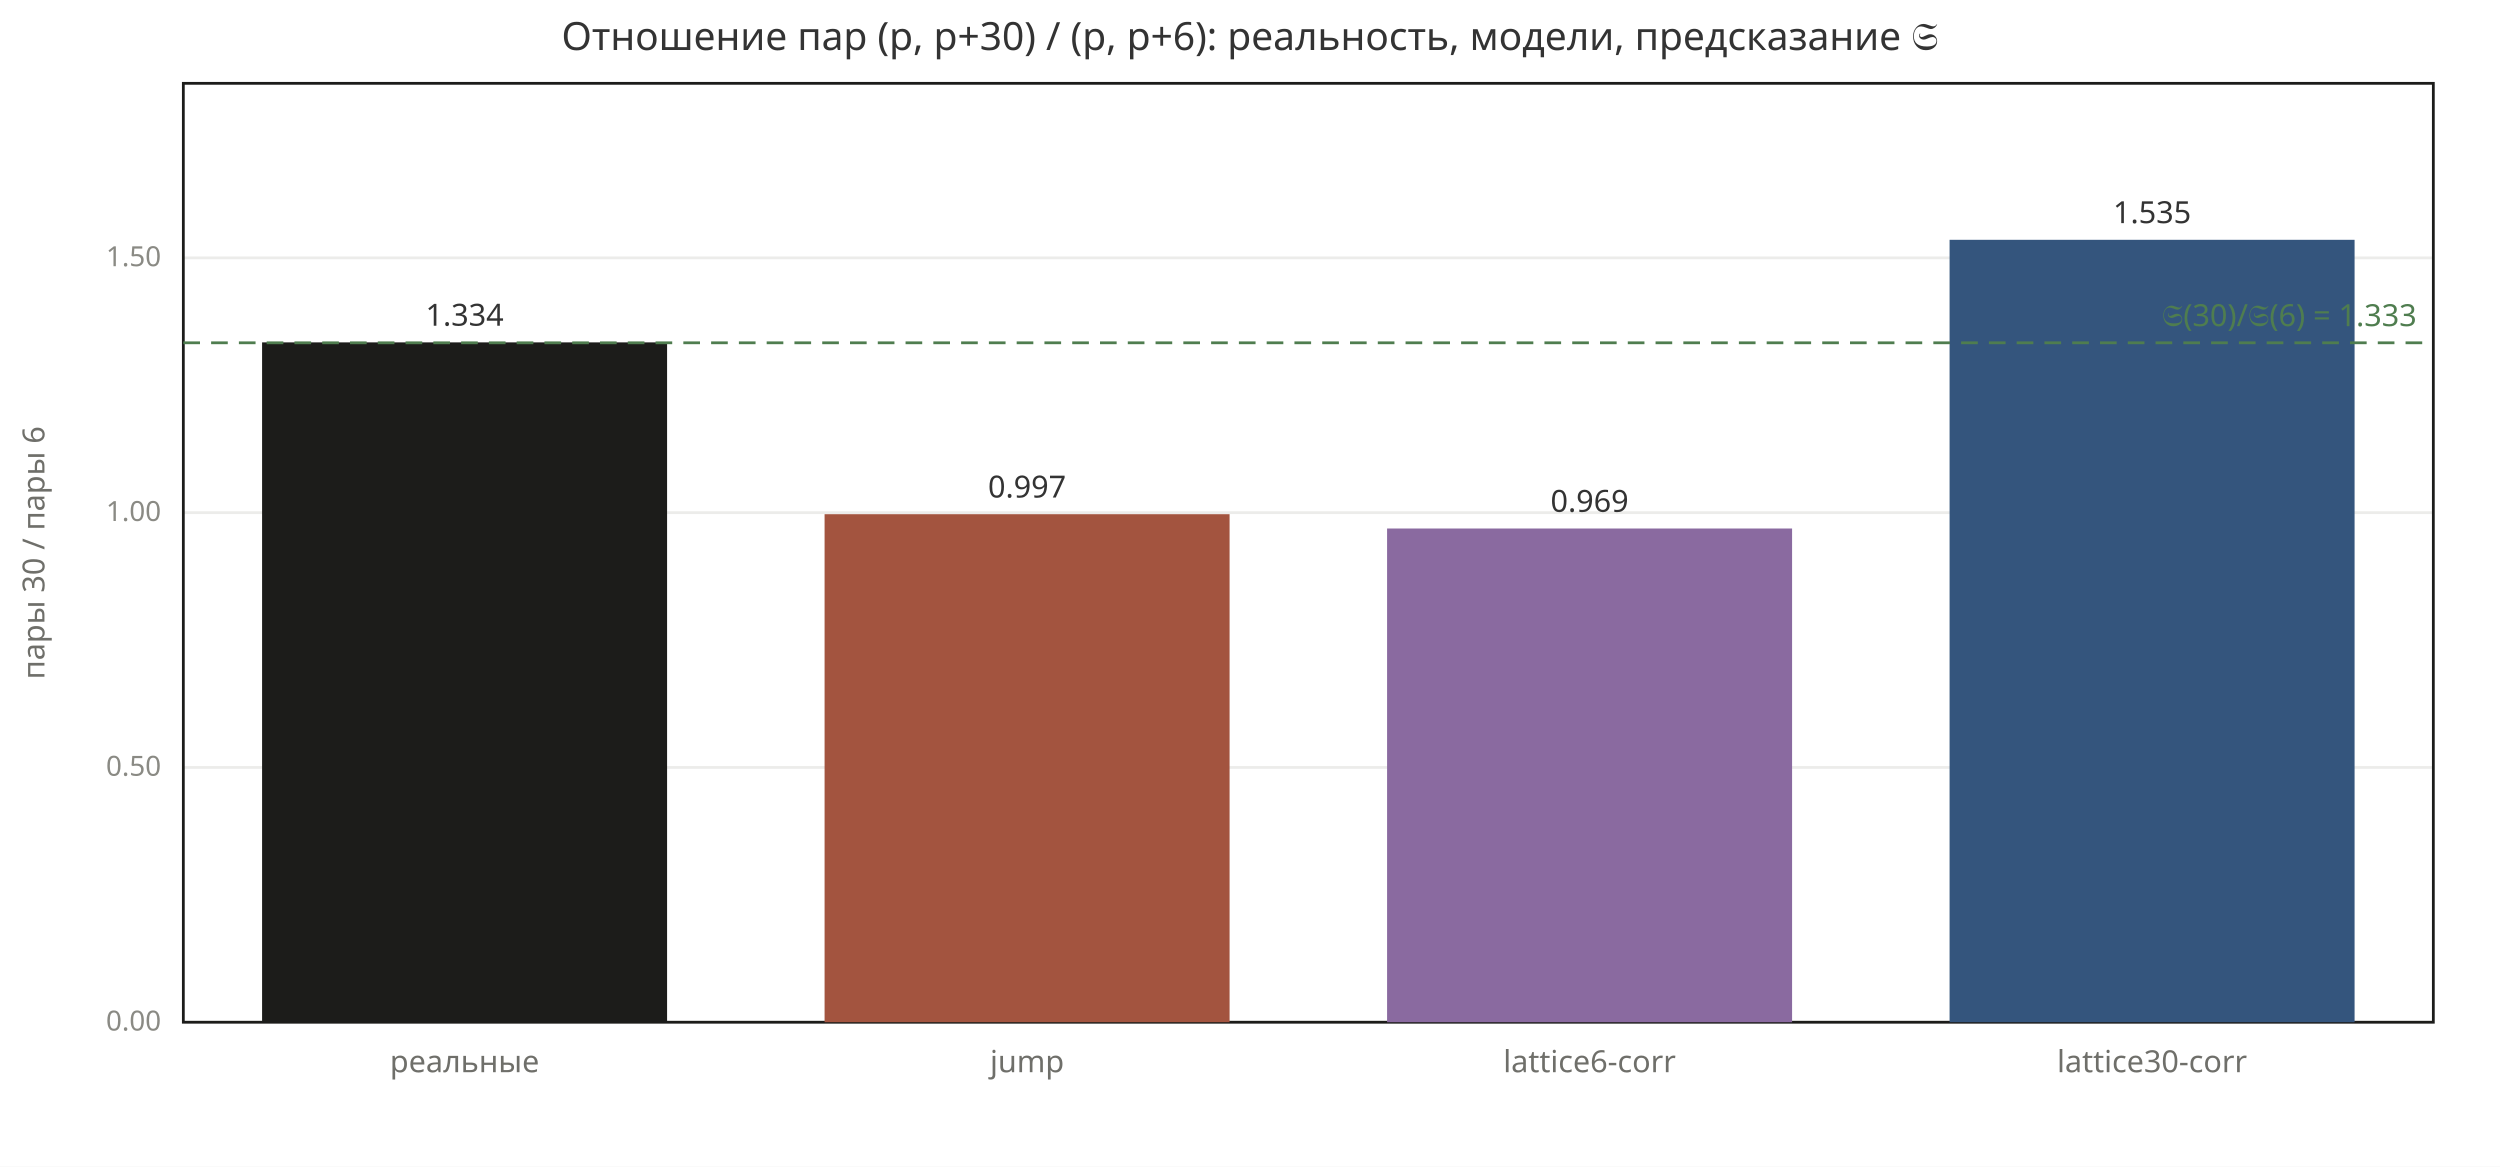
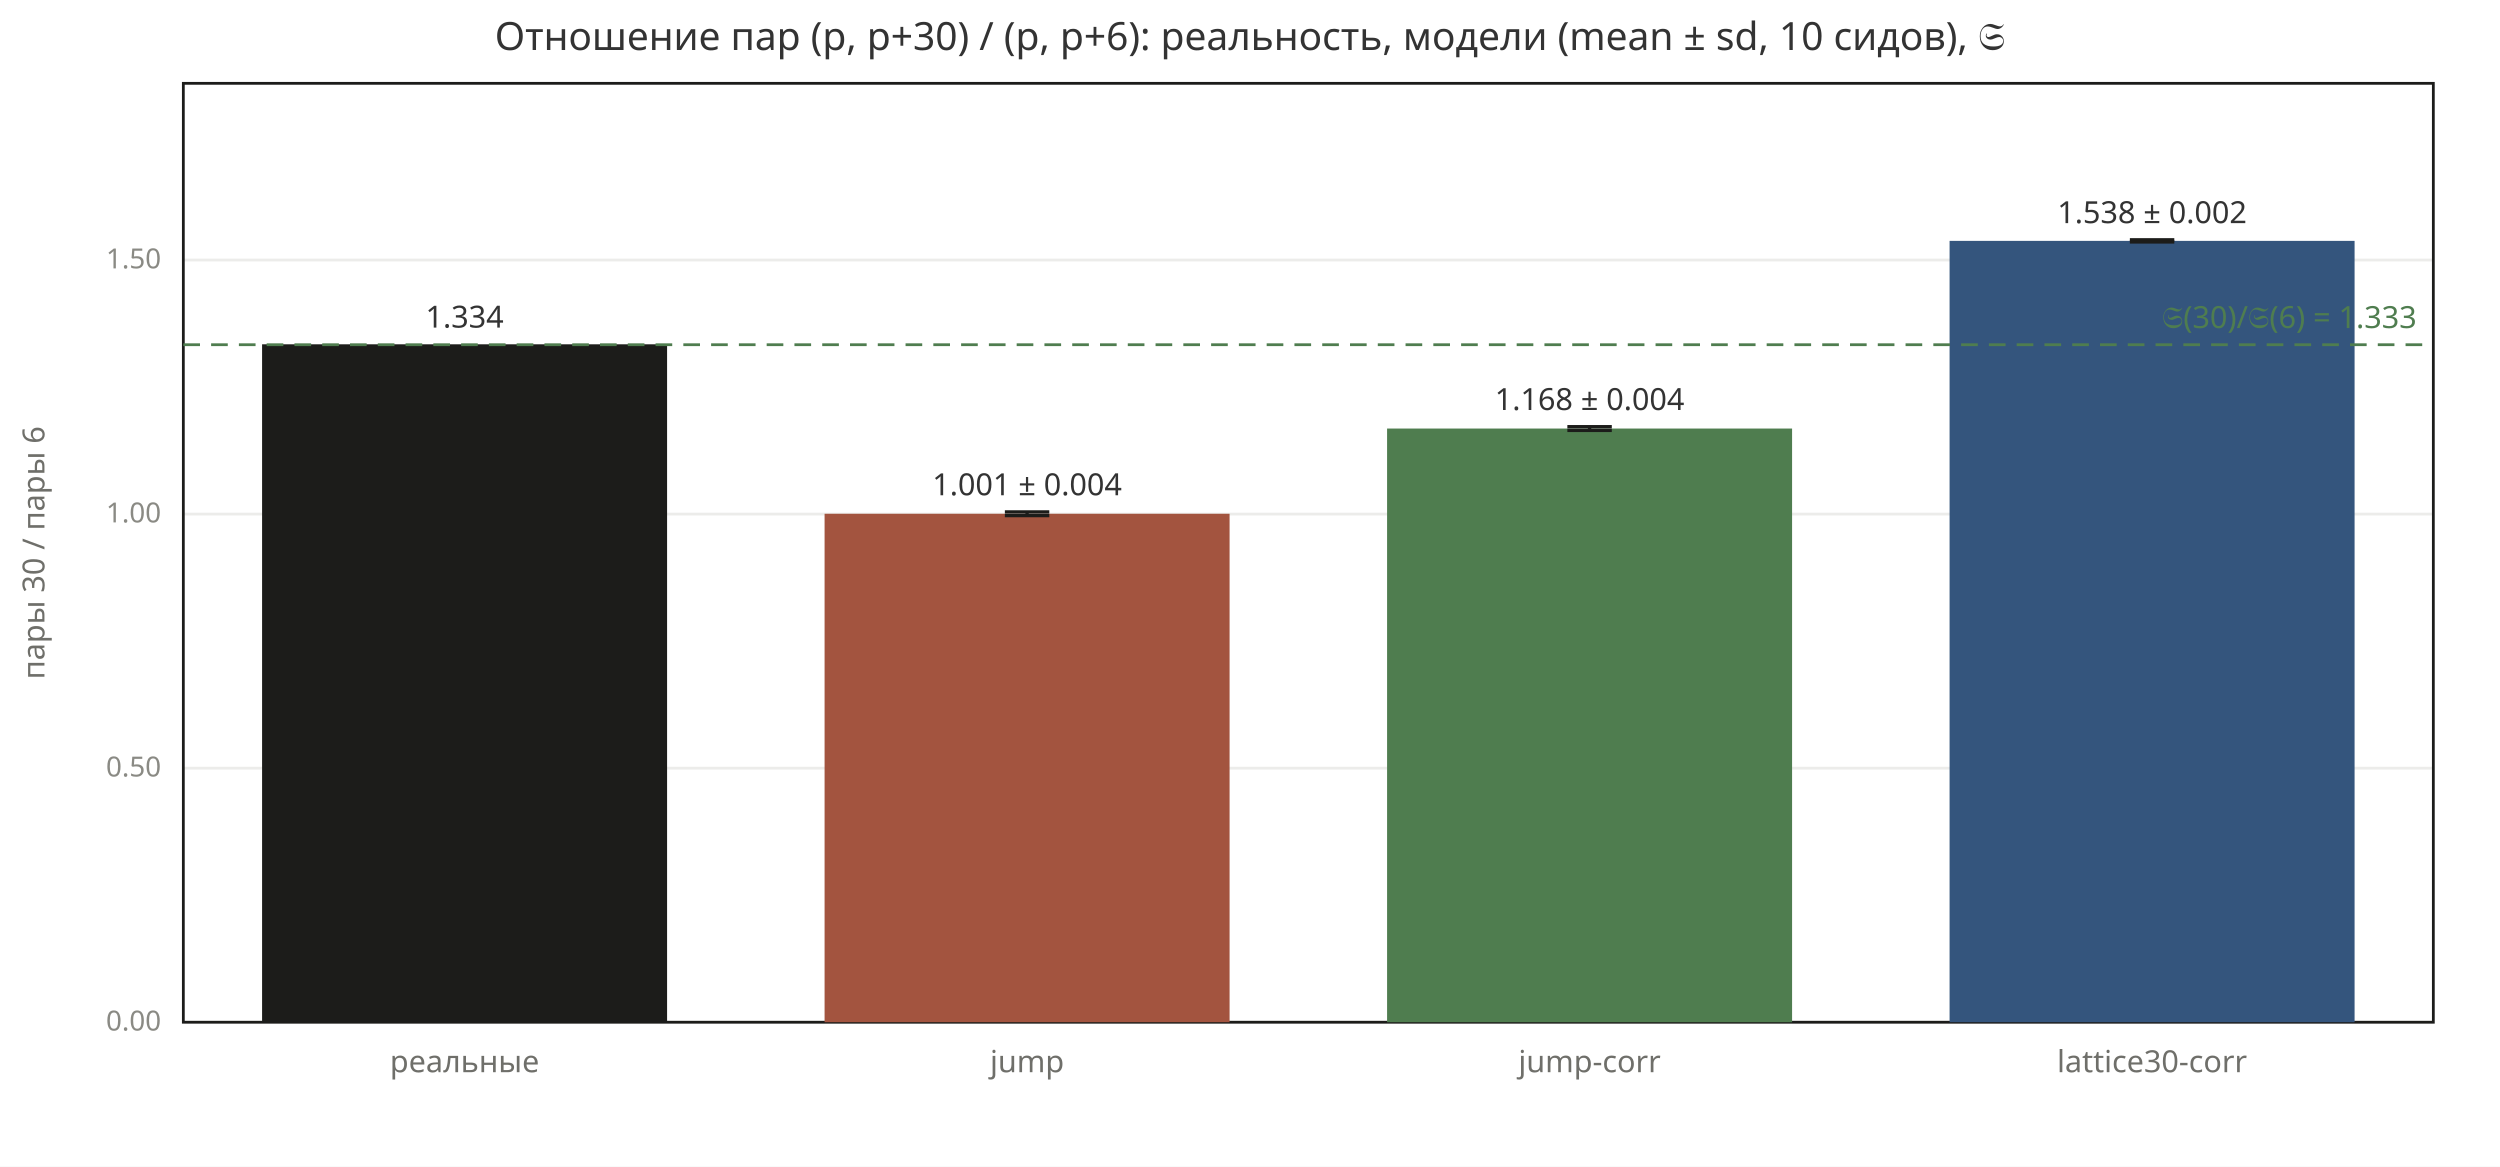
<svg xmlns="http://www.w3.org/2000/svg" width="900" height="420" viewBox="0 0 900 420" font-family="system-ui, sans-serif">
  <rect width="900" height="420" fill="#ffffff" />
-   <text x="450" y="18" text-anchor="middle" font-size="14" fill="#333">Отношение пар (p, p+30) / (p, p+6): реальность, модели, предсказание 𝔖</text>
+   <text x="450" y="18" text-anchor="middle" font-size="14" fill="#333">Отношение пар (p, p+30) / (p, p+6): реальность, модели (mean ± sd, 10 сидов), 𝔖</text>
  <line x1="66" y1="368" x2="876" y2="368" stroke="#ececea" />
  <text x="58" y="371" text-anchor="end" font-size="10" fill="#8a8a84">0.00</text>
-   <line x1="66" y1="276.277" x2="876" y2="276.277" stroke="#ececea" />
-   <text x="58" y="279.277" text-anchor="end" font-size="10" fill="#8a8a84">0.50</text>
-   <line x1="66" y1="184.555" x2="876" y2="184.555" stroke="#ececea" />
-   <text x="58" y="187.555" text-anchor="end" font-size="10" fill="#8a8a84">1.00</text>
-   <line x1="66" y1="92.832" x2="876" y2="92.832" stroke="#ececea" />
-   <text x="58" y="95.832" text-anchor="end" font-size="10" fill="#8a8a84">1.50</text>
+   <line x1="66" y1="276.537" x2="876" y2="276.537" stroke="#ececea" />
+   <text x="58" y="279.537" text-anchor="end" font-size="10" fill="#8a8a84">0.50</text>
+   <line x1="66" y1="185.074" x2="876" y2="185.074" stroke="#ececea" />
+   <text x="58" y="188.074" text-anchor="end" font-size="10" fill="#8a8a84">1.00</text>
+   <line x1="66" y1="93.611" x2="876" y2="93.611" stroke="#ececea" />
+   <text x="58" y="96.611" text-anchor="end" font-size="10" fill="#8a8a84">1.50</text>
  <rect x="66" y="30" width="810" height="338" fill="none" stroke="#1c1c1a" />
  <text x="471" y="412" text-anchor="middle" font-size="11" fill="#6f6f6a" />
  <text x="16" y="199" text-anchor="middle" font-size="11" fill="#6f6f6a" transform="rotate(-90 16 199)">пары 30 / пары 6</text>
-   <rect x="94.35" y="123.256" width="145.8" height="244.744" fill="#1c1c1a" />
-   <text x="167.25" y="117.256" text-anchor="middle" font-size="11" fill="#333">1.334</text>
+   <rect x="94.35" y="123.948" width="145.8" height="244.052" fill="#1c1c1a" />
+   <text x="167.25" y="117.948" text-anchor="middle" font-size="11" fill="#333">1.334</text>
  <text x="167.25" y="386" text-anchor="middle" font-size="11" fill="#6f6f6a">реальные</text>
-   <rect x="296.85" y="185.111" width="145.8" height="182.889" fill="#a3543f" />
-   <text x="369.75" y="179.111" text-anchor="middle" font-size="11" fill="#333">0.997</text>
+   <rect x="296.85" y="184.954" width="145.8" height="183.046" fill="#a3543f" />
+   <line x1="369.75" y1="184.294" x2="369.75" y2="185.614" stroke="#1c1c1a" stroke-width="1.2" />
+   <line x1="361.75" y1="184.294" x2="377.75" y2="184.294" stroke="#1c1c1a" stroke-width="1.2" />
+   <line x1="361.75" y1="185.614" x2="377.75" y2="185.614" stroke="#1c1c1a" stroke-width="1.2" />
+   <text x="369.75" y="178.294" text-anchor="middle" font-size="11" fill="#333">1.001 ± 0.004</text>
  <text x="369.75" y="386" text-anchor="middle" font-size="11" fill="#6f6f6a">jump</text>
-   <rect x="499.35" y="190.261" width="145.8" height="177.739" fill="#8a6aa0" />
-   <text x="572.25" y="184.261" text-anchor="middle" font-size="11" fill="#333">0.969</text>
-   <text x="572.25" y="386" text-anchor="middle" font-size="11" fill="#6f6f6a">lattice6-corr</text>
-   <rect x="701.85" y="86.333" width="145.8" height="281.667" fill="#34557d" />
-   <text x="774.75" y="80.333" text-anchor="middle" font-size="11" fill="#333">1.535</text>
+   <rect x="499.35" y="154.276" width="145.8" height="213.724" fill="#4f7d4f" />
+   <line x1="572.25" y1="153.61" x2="572.25" y2="154.943" stroke="#1c1c1a" stroke-width="1.2" />
+   <line x1="564.25" y1="153.61" x2="580.25" y2="153.61" stroke="#1c1c1a" stroke-width="1.2" />
+   <line x1="564.25" y1="154.943" x2="580.25" y2="154.943" stroke="#1c1c1a" stroke-width="1.2" />
+   <text x="572.25" y="147.61" text-anchor="middle" font-size="11" fill="#333">1.168 ± 0.004</text>
+   <text x="572.25" y="386" text-anchor="middle" font-size="11" fill="#6f6f6a">jump-corr</text>
+   <rect x="701.85" y="86.715" width="145.8" height="281.285" fill="#34557d" />
+   <line x1="774.75" y1="86.333" x2="774.75" y2="87.097" stroke="#1c1c1a" stroke-width="1.2" />
+   <line x1="766.75" y1="86.333" x2="782.75" y2="86.333" stroke="#1c1c1a" stroke-width="1.2" />
+   <line x1="766.75" y1="87.097" x2="782.75" y2="87.097" stroke="#1c1c1a" stroke-width="1.2" />
+   <text x="774.75" y="80.333" text-anchor="middle" font-size="11" fill="#333">1.538 ± 0.002</text>
  <text x="774.75" y="386" text-anchor="middle" font-size="11" fill="#6f6f6a">lattice30-corr</text>
-   <line x1="66" y1="123.407" x2="876" y2="123.407" stroke="#4f7d4f" stroke-dasharray="6,4" />
-   <text x="870" y="117.407" text-anchor="end" font-size="11" fill="#4f7d4f">𝔖(30)/𝔖(6) = 1.333</text>
+   <line x1="66" y1="124.099" x2="876" y2="124.099" stroke="#4f7d4f" stroke-dasharray="6,4" />
+   <text x="870" y="118.099" text-anchor="end" font-size="11" fill="#4f7d4f">𝔖(30)/𝔖(6) = 1.333</text>
</svg>
